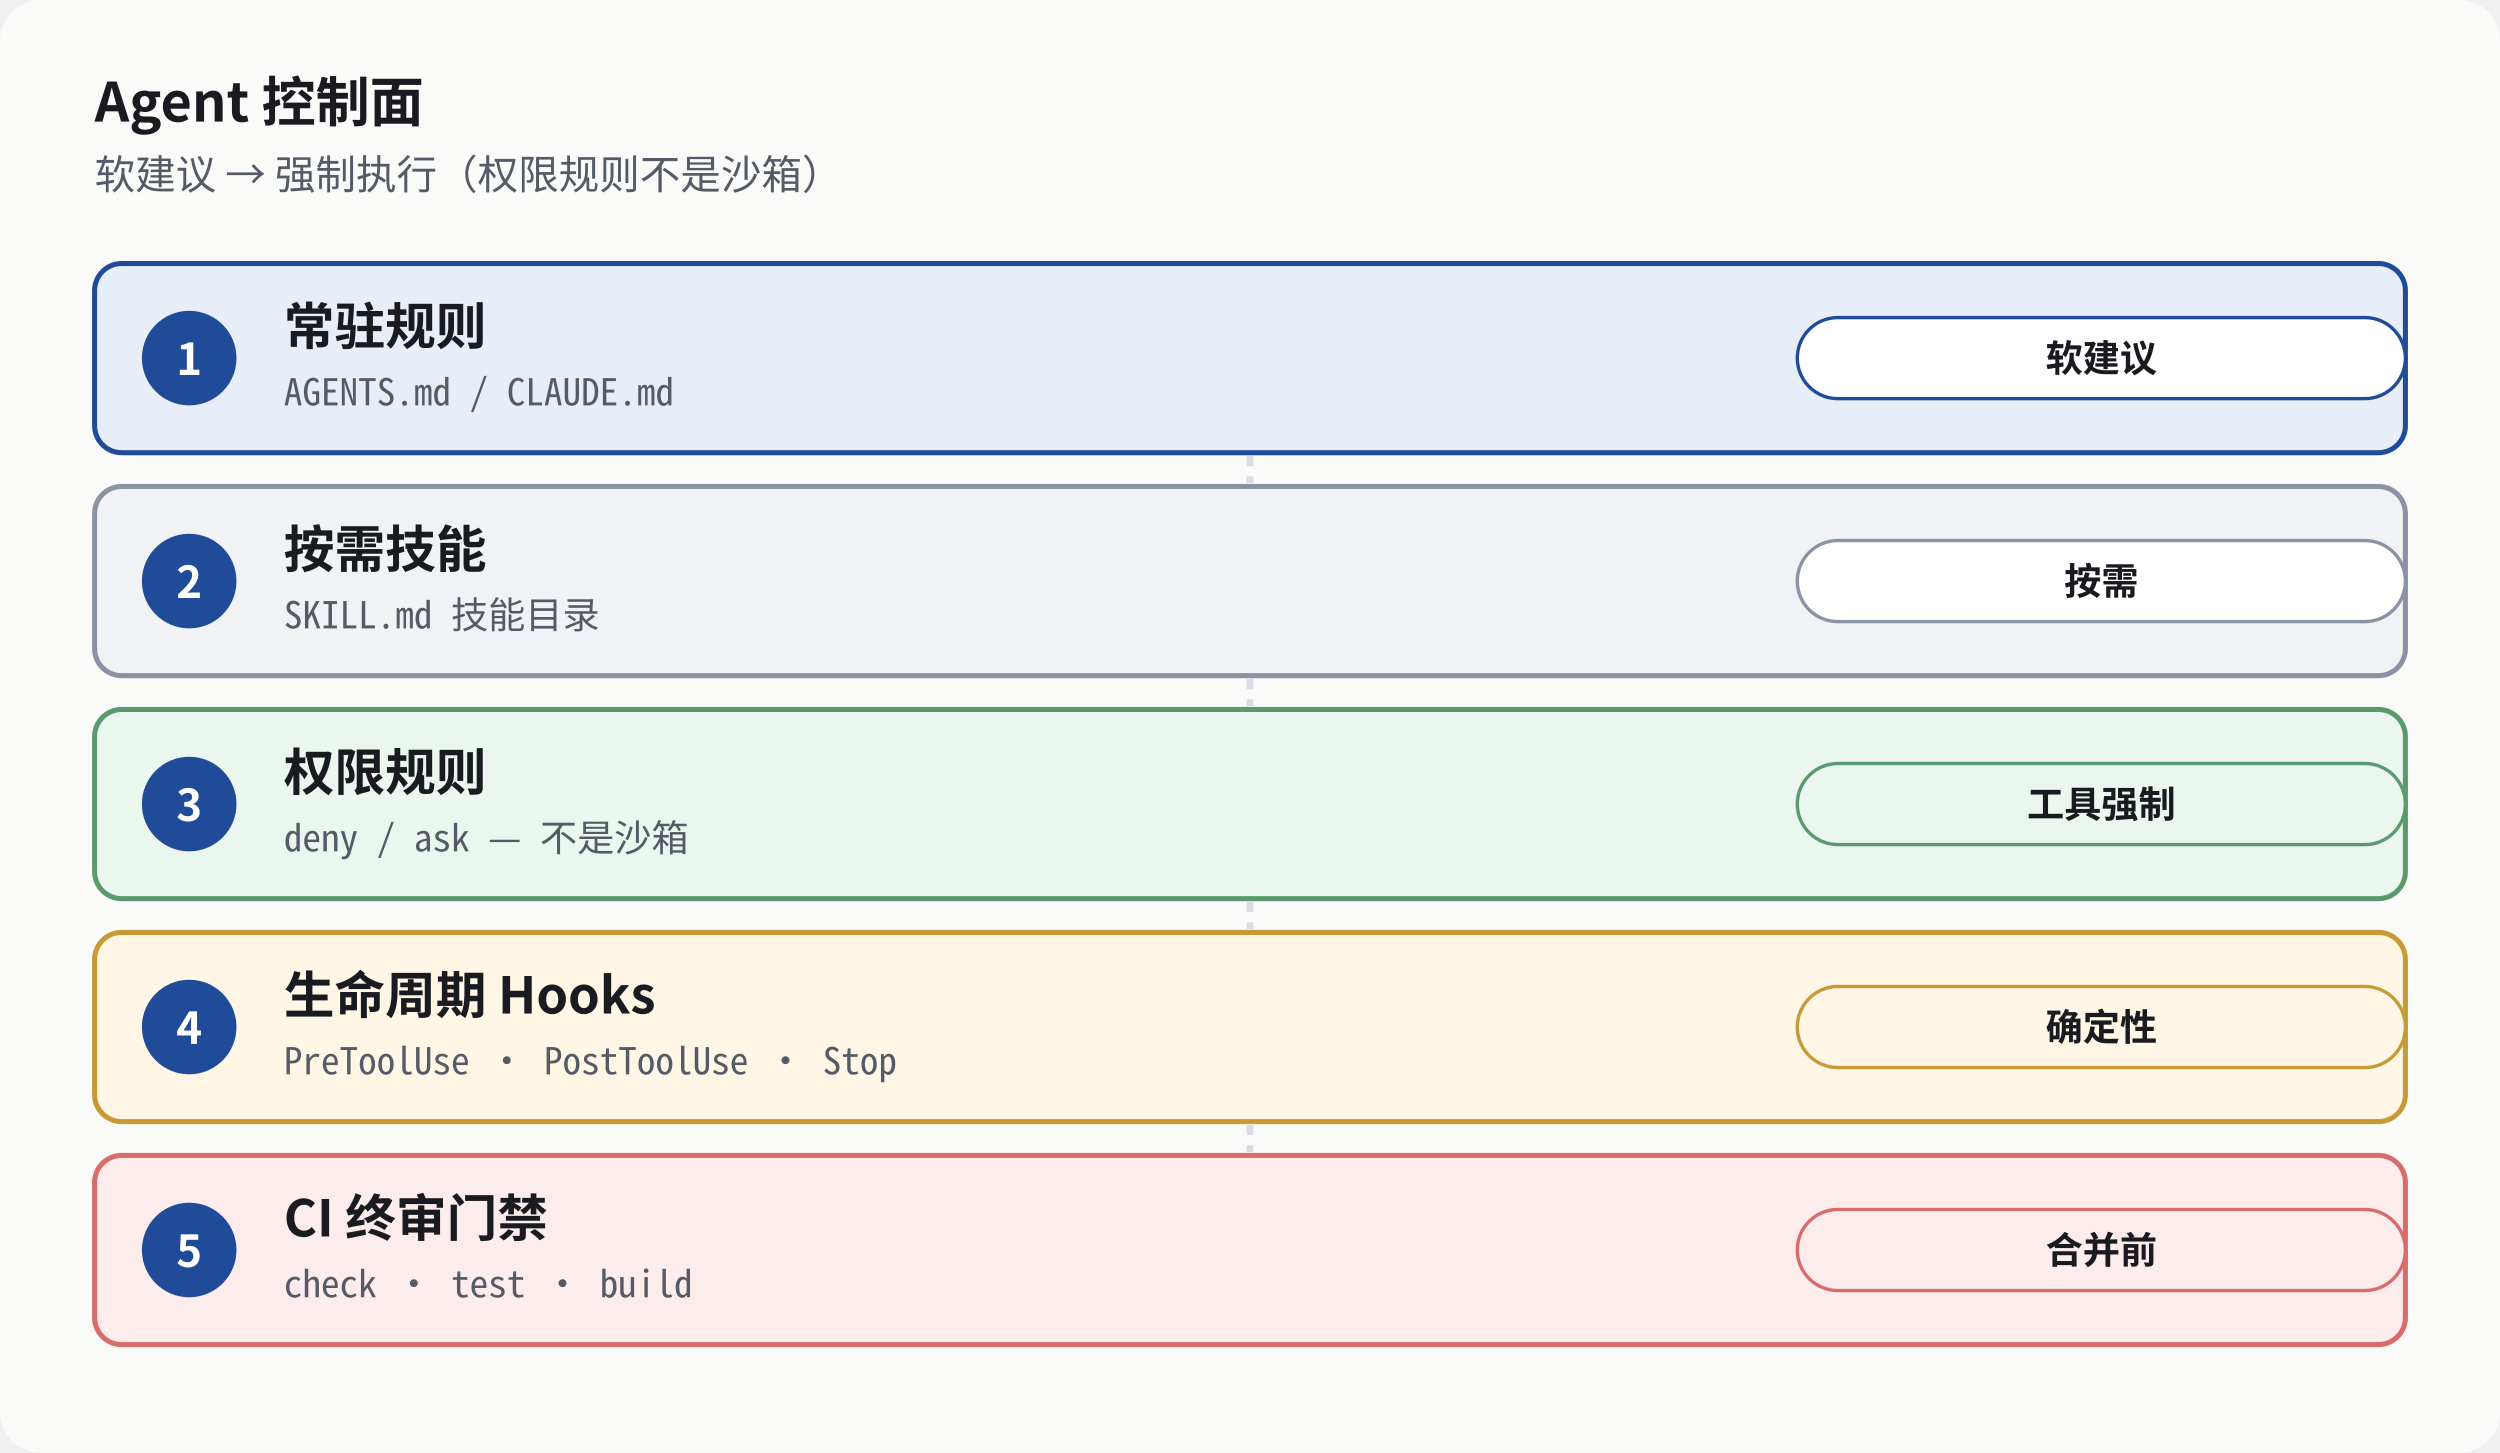
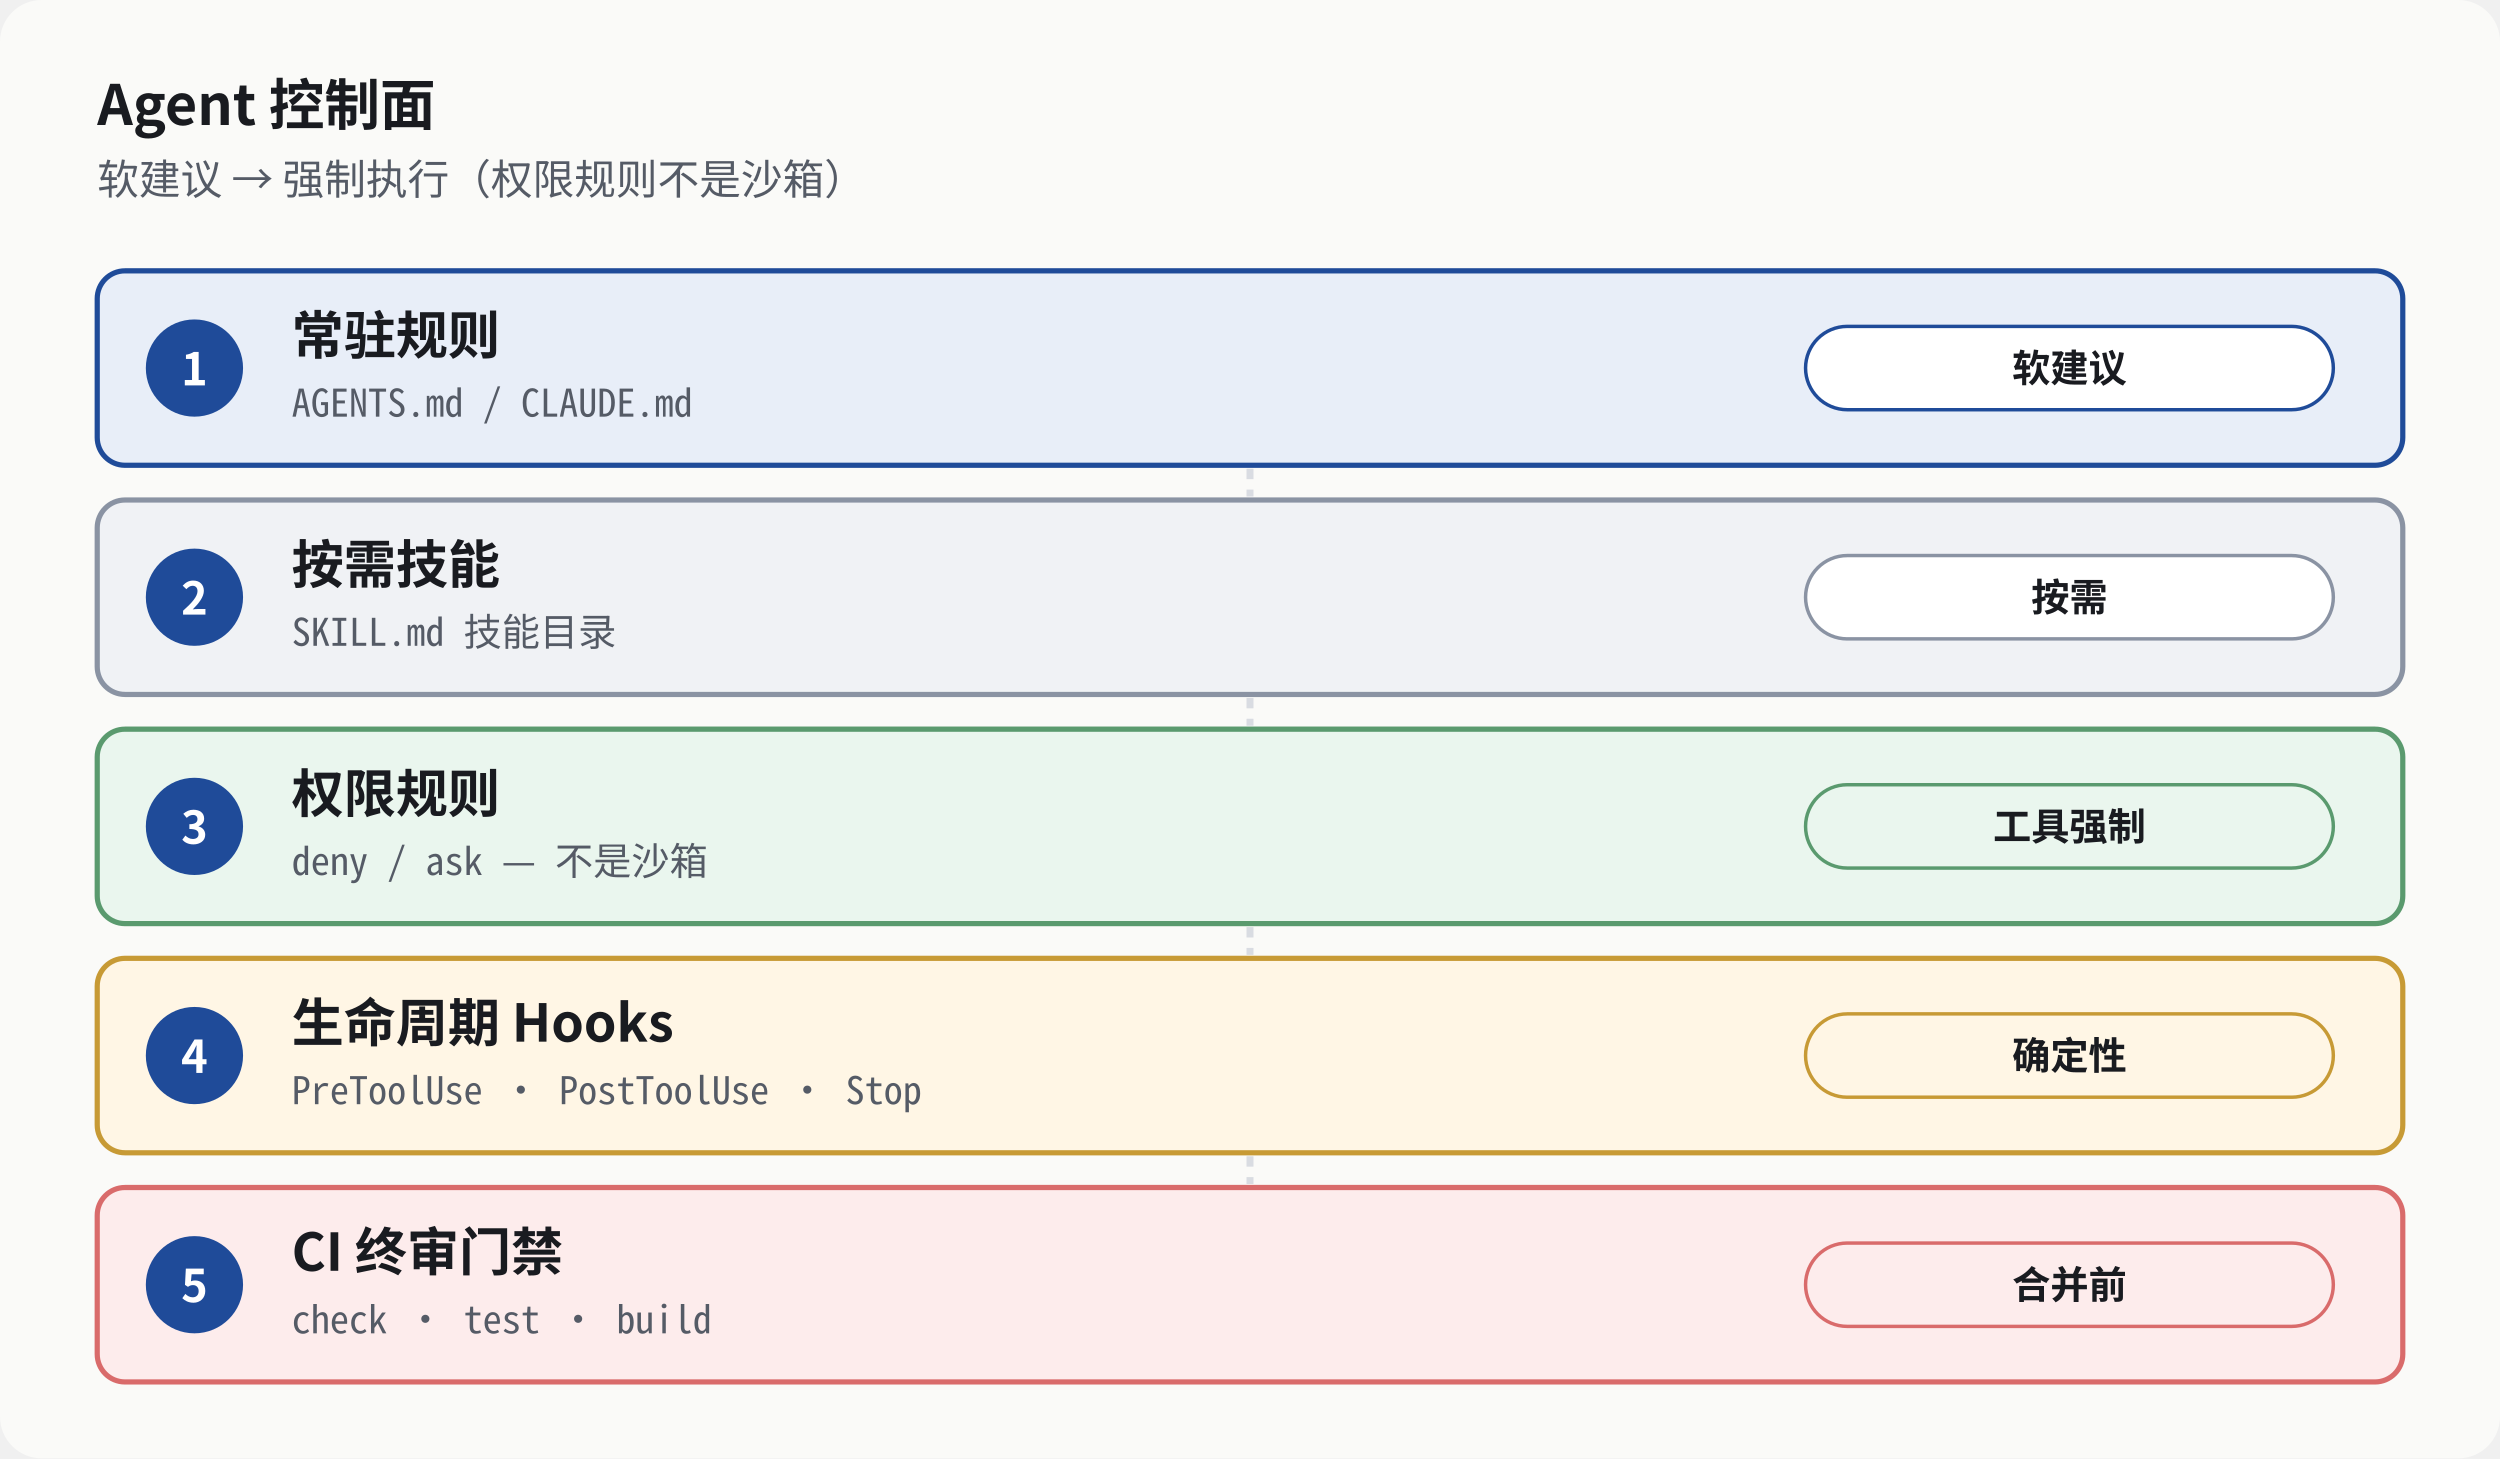
- <svg xmlns="http://www.w3.org/2000/svg" viewBox="0 0 740 430" role="img" aria-labelledby="title desc">
-   <rect width="740" height="430" rx="12" fill="#fafaf8" />
+ <svg xmlns="http://www.w3.org/2000/svg" viewBox="0 0 720 420" role="img" aria-labelledby="title desc">
+   <rect width="720" height="420" rx="12" fill="#fafaf8" />
  <text x="28" y="36" fill="#191b20" font-family="'PingFang SC','Hiragino Sans GB','Noto Sans CJK SC','Microsoft YaHei',ui-sans-serif,system-ui,sans-serif" font-size="16" font-weight="700">Agent 控制面</text>
  <text x="28" y="56" fill="#555b66" font-family="'PingFang SC','Hiragino Sans GB','Noto Sans CJK SC','Microsoft YaHei',ui-sans-serif,system-ui,sans-serif" font-size="12">软建议 → 强制执行（权限规则不是沙箱）</text>
-   <rect x="28" y="78" width="684" height="56" rx="8" fill="#e8eef8" stroke="#1f4b99" stroke-width="1.5" />
+   <rect x="28" y="78" width="664" height="56" rx="8" fill="#e8eef8" stroke="#1f4b99" stroke-width="1.5" />
  <circle cx="56" cy="106.0" r="14" fill="#1f4b99" />
  <text x="56" y="111.0" text-anchor="middle" fill="#ffffff" font-family="'PingFang SC','Hiragino Sans GB','Noto Sans CJK SC','Microsoft YaHei',ui-sans-serif,system-ui,sans-serif" font-size="13" font-weight="700">1</text>
  <text x="84" y="102" fill="#191b20" font-family="'PingFang SC','Hiragino Sans GB','Noto Sans CJK SC','Microsoft YaHei',ui-sans-serif,system-ui,sans-serif" font-size="15" font-weight="700">常驻规则</text>
  <text x="84" y="120" fill="#555b66" font-family="'Noto Sans Mono CJK SC','Sarasa Mono SC',ui-monospace,SFMono-Regular,Menlo,monospace" font-size="11">AGENTS.md / CLAUDE.md</text>
-   <rect x="532" y="94" width="180" height="24" rx="12" fill="#ffffff" stroke="#1f4b99" stroke-width="1" />
-   <text x="622.0" y="110" text-anchor="middle" fill="#191b20" font-family="'PingFang SC','Hiragino Sans GB','Noto Sans CJK SC','Microsoft YaHei',ui-sans-serif,system-ui,sans-serif" font-size="11" font-weight="600">软建议</text>
-   <path d="M370.0 135 v8" stroke="#d9dce2" stroke-width="2" stroke-dasharray="3 3" />
-   <rect x="28" y="144" width="684" height="56" rx="8" fill="#f0f2f5" stroke="#8a93a3" stroke-width="1.5" />
+   <rect x="520" y="94" width="152" height="24" rx="12" fill="#ffffff" stroke="#1f4b99" stroke-width="1" />
+   <text x="596.0" y="110" text-anchor="middle" fill="#191b20" font-family="'PingFang SC','Hiragino Sans GB','Noto Sans CJK SC','Microsoft YaHei',ui-sans-serif,system-ui,sans-serif" font-size="11" font-weight="600">软建议</text>
+   <path d="M360.0 135 v8" stroke="#d9dce2" stroke-width="2" stroke-dasharray="3 3" />
+   <rect x="28" y="144" width="664" height="56" rx="8" fill="#f0f2f5" stroke="#8a93a3" stroke-width="1.5" />
  <circle cx="56" cy="172.0" r="14" fill="#1f4b99" />
  <text x="56" y="177.0" text-anchor="middle" fill="#ffffff" font-family="'PingFang SC','Hiragino Sans GB','Noto Sans CJK SC','Microsoft YaHei',ui-sans-serif,system-ui,sans-serif" font-size="13" font-weight="700">2</text>
  <text x="84" y="168" fill="#191b20" font-family="'PingFang SC','Hiragino Sans GB','Noto Sans CJK SC','Microsoft YaHei',ui-sans-serif,system-ui,sans-serif" font-size="15" font-weight="700">按需技能</text>
  <text x="84" y="186" fill="#555b66" font-family="'Noto Sans Mono CJK SC','Sarasa Mono SC',ui-monospace,SFMono-Regular,Menlo,monospace" font-size="11">SKILL.md 技能目录</text>
-   <rect x="532" y="160" width="180" height="24" rx="12" fill="#ffffff" stroke="#8a93a3" stroke-width="1" />
-   <text x="622.0" y="176" text-anchor="middle" fill="#191b20" font-family="'PingFang SC','Hiragino Sans GB','Noto Sans CJK SC','Microsoft YaHei',ui-sans-serif,system-ui,sans-serif" font-size="11" font-weight="600">按需</text>
-   <path d="M370.0 201 v8" stroke="#d9dce2" stroke-width="2" stroke-dasharray="3 3" />
-   <rect x="28" y="210" width="684" height="56" rx="8" fill="#eaf6ee" stroke="#5a9a6e" stroke-width="1.5" />
+   <rect x="520" y="160" width="152" height="24" rx="12" fill="#ffffff" stroke="#8a93a3" stroke-width="1" />
+   <text x="596.0" y="176" text-anchor="middle" fill="#191b20" font-family="'PingFang SC','Hiragino Sans GB','Noto Sans CJK SC','Microsoft YaHei',ui-sans-serif,system-ui,sans-serif" font-size="11" font-weight="600">按需</text>
+   <path d="M360.0 201 v8" stroke="#d9dce2" stroke-width="2" stroke-dasharray="3 3" />
+   <rect x="28" y="210" width="664" height="56" rx="8" fill="#eaf6ee" stroke="#5a9a6e" stroke-width="1.5" />
  <circle cx="56" cy="238.0" r="14" fill="#1f4b99" />
  <text x="56" y="243.0" text-anchor="middle" fill="#ffffff" font-family="'PingFang SC','Hiragino Sans GB','Noto Sans CJK SC','Microsoft YaHei',ui-sans-serif,system-ui,sans-serif" font-size="13" font-weight="700">3</text>
  <text x="84" y="234" fill="#191b20" font-family="'PingFang SC','Hiragino Sans GB','Noto Sans CJK SC','Microsoft YaHei',ui-sans-serif,system-ui,sans-serif" font-size="15" font-weight="700">权限规则</text>
  <text x="84" y="252" fill="#555b66" font-family="'Noto Sans Mono CJK SC','Sarasa Mono SC',ui-monospace,SFMono-Regular,Menlo,monospace" font-size="11">deny / ask — 不是沙箱</text>
-   <rect x="532" y="226" width="180" height="24" rx="12" fill="#eaf6ee" stroke="#5a9a6e" stroke-width="1" />
-   <text x="622.0" y="242" text-anchor="middle" fill="#191b20" font-family="'PingFang SC','Hiragino Sans GB','Noto Sans CJK SC','Microsoft YaHei',ui-sans-serif,system-ui,sans-serif" font-size="11" font-weight="600">工具强制</text>
-   <path d="M370.0 267 v8" stroke="#d9dce2" stroke-width="2" stroke-dasharray="3 3" />
-   <rect x="28" y="276" width="684" height="56" rx="8" fill="#fff6e5" stroke="#c79a35" stroke-width="1.5" />
+   <rect x="520" y="226" width="152" height="24" rx="12" fill="#eaf6ee" stroke="#5a9a6e" stroke-width="1" />
+   <text x="596.0" y="242" text-anchor="middle" fill="#191b20" font-family="'PingFang SC','Hiragino Sans GB','Noto Sans CJK SC','Microsoft YaHei',ui-sans-serif,system-ui,sans-serif" font-size="11" font-weight="600">工具强制</text>
+   <path d="M360.0 267 v8" stroke="#d9dce2" stroke-width="2" stroke-dasharray="3 3" />
+   <rect x="28" y="276" width="664" height="56" rx="8" fill="#fff6e5" stroke="#c79a35" stroke-width="1.5" />
  <circle cx="56" cy="304.0" r="14" fill="#1f4b99" />
  <text x="56" y="309.0" text-anchor="middle" fill="#ffffff" font-family="'PingFang SC','Hiragino Sans GB','Noto Sans CJK SC','Microsoft YaHei',ui-sans-serif,system-ui,sans-serif" font-size="13" font-weight="700">4</text>
  <text x="84" y="300" fill="#191b20" font-family="'PingFang SC','Hiragino Sans GB','Noto Sans CJK SC','Microsoft YaHei',ui-sans-serif,system-ui,sans-serif" font-size="15" font-weight="700">生命周期 Hooks</text>
  <text x="84" y="318" fill="#555b66" font-family="'Noto Sans Mono CJK SC','Sarasa Mono SC',ui-monospace,SFMono-Regular,Menlo,monospace" font-size="11">PreToolUse · PostToolUse · Stop</text>
-   <rect x="532" y="292" width="180" height="24" rx="12" fill="#fff6e5" stroke="#c79a35" stroke-width="1" />
-   <text x="622.0" y="308" text-anchor="middle" fill="#191b20" font-family="'PingFang SC','Hiragino Sans GB','Noto Sans CJK SC','Microsoft YaHei',ui-sans-serif,system-ui,sans-serif" font-size="11" font-weight="600">确定性</text>
-   <path d="M370.0 333 v8" stroke="#d9dce2" stroke-width="2" stroke-dasharray="3 3" />
-   <rect x="28" y="342" width="684" height="56" rx="8" fill="#fdecec" stroke="#d96b6b" stroke-width="1.5" />
+   <rect x="520" y="292" width="152" height="24" rx="12" fill="#fff6e5" stroke="#c79a35" stroke-width="1" />
+   <text x="596.0" y="308" text-anchor="middle" fill="#191b20" font-family="'PingFang SC','Hiragino Sans GB','Noto Sans CJK SC','Microsoft YaHei',ui-sans-serif,system-ui,sans-serif" font-size="11" font-weight="600">确定性</text>
+   <path d="M360.0 333 v8" stroke="#d9dce2" stroke-width="2" stroke-dasharray="3 3" />
+   <rect x="28" y="342" width="664" height="56" rx="8" fill="#fdecec" stroke="#d96b6b" stroke-width="1.5" />
  <circle cx="56" cy="370.0" r="14" fill="#1f4b99" />
  <text x="56" y="375.0" text-anchor="middle" fill="#ffffff" font-family="'PingFang SC','Hiragino Sans GB','Noto Sans CJK SC','Microsoft YaHei',ui-sans-serif,system-ui,sans-serif" font-size="13" font-weight="700">5</text>
  <text x="84" y="366" fill="#191b20" font-family="'PingFang SC','Hiragino Sans GB','Noto Sans CJK SC','Microsoft YaHei',ui-sans-serif,system-ui,sans-serif" font-size="15" font-weight="700">CI 终审门禁</text>
  <text x="84" y="384" fill="#555b66" font-family="'Noto Sans Mono CJK SC','Sarasa Mono SC',ui-monospace,SFMono-Regular,Menlo,monospace" font-size="11">check · test · build</text>
-   <rect x="532" y="358" width="180" height="24" rx="12" fill="#fdecec" stroke="#d96b6b" stroke-width="1" />
-   <text x="622.0" y="374" text-anchor="middle" fill="#191b20" font-family="'PingFang SC','Hiragino Sans GB','Noto Sans CJK SC','Microsoft YaHei',ui-sans-serif,system-ui,sans-serif" font-size="11" font-weight="600">合并前</text>
+   <rect x="520" y="358" width="152" height="24" rx="12" fill="#fdecec" stroke="#d96b6b" stroke-width="1" />
+   <text x="596.0" y="374" text-anchor="middle" fill="#191b20" font-family="'PingFang SC','Hiragino Sans GB','Noto Sans CJK SC','Microsoft YaHei',ui-sans-serif,system-ui,sans-serif" font-size="11" font-weight="600">合并前</text>
</svg>
